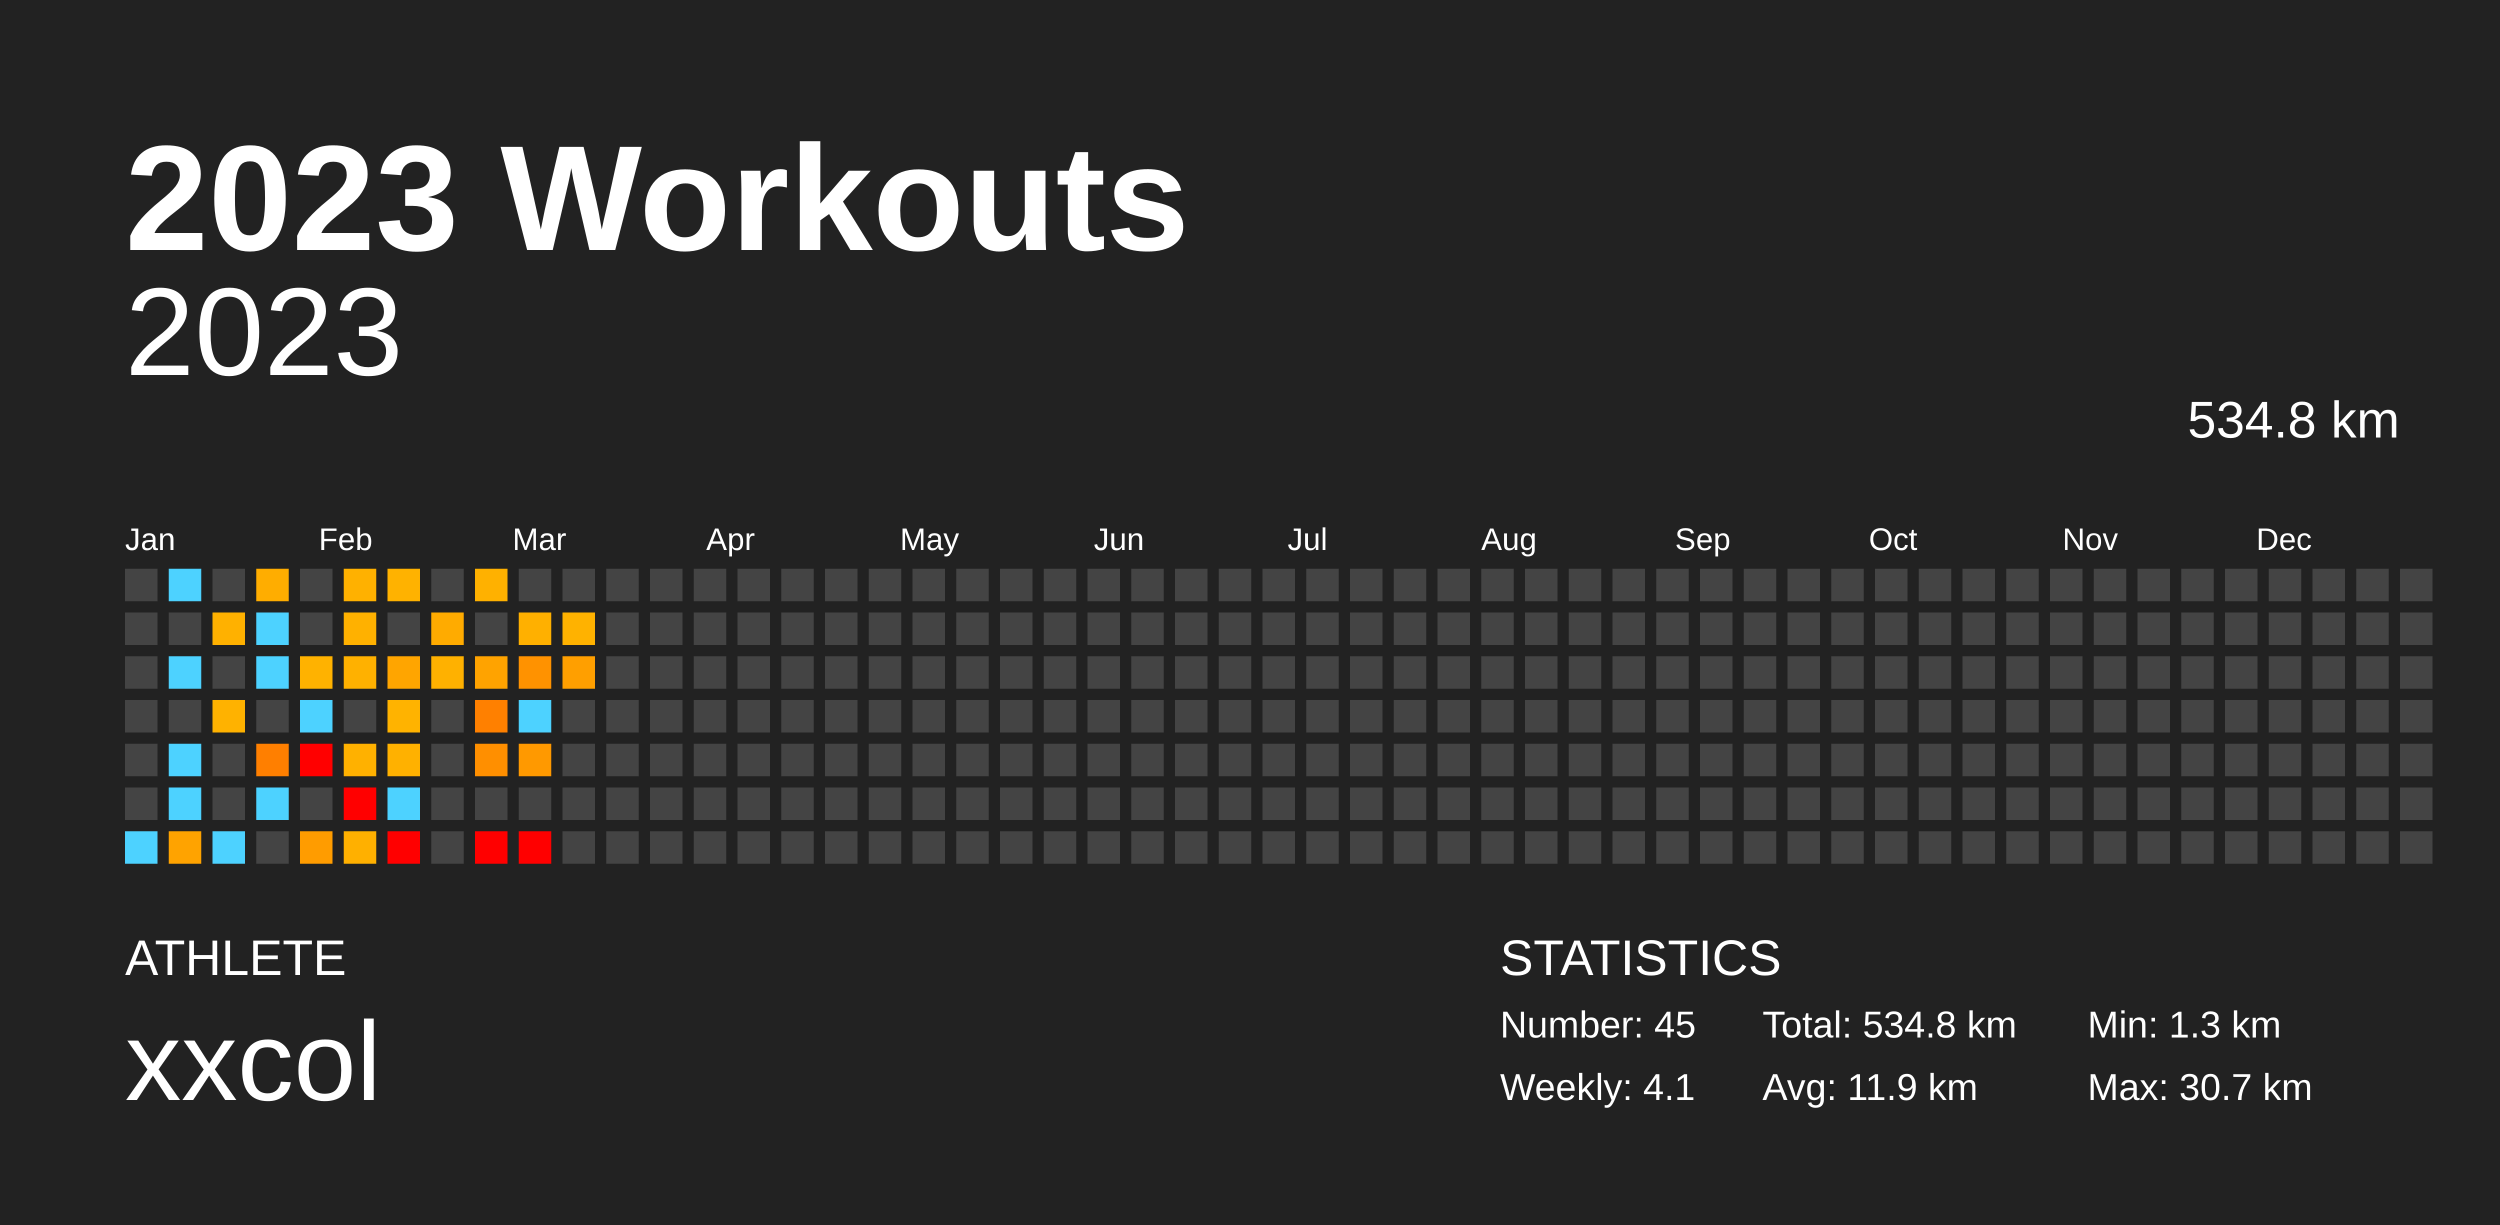
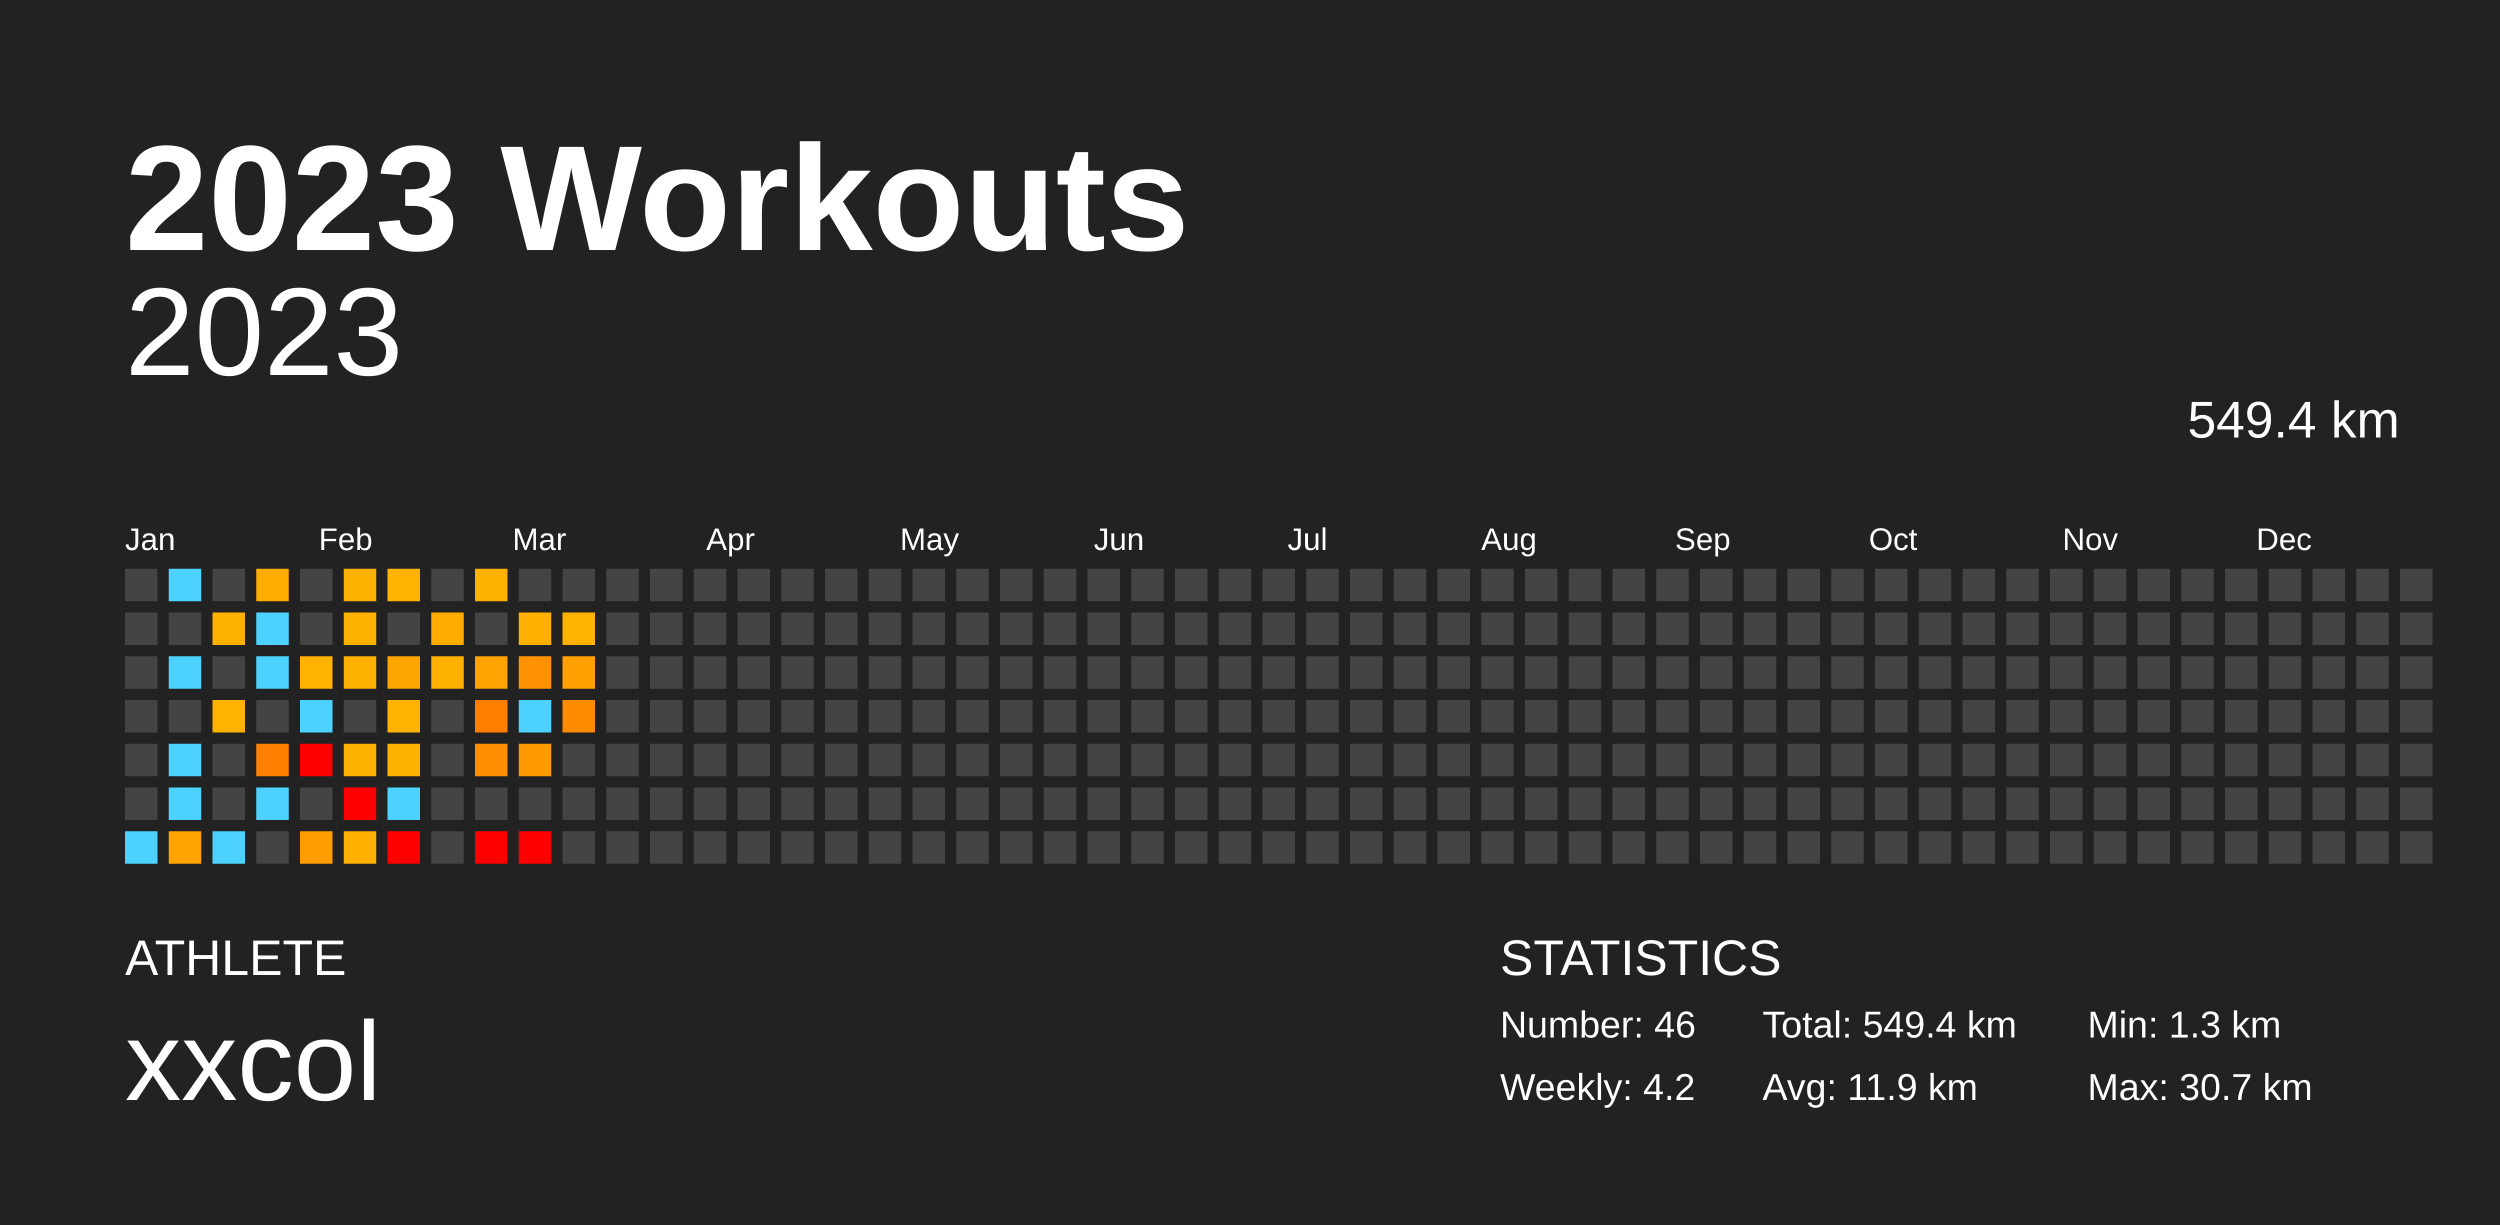
<svg xmlns="http://www.w3.org/2000/svg" baseProfile="full" height="98mm" version="1.1" viewBox="0,0,200,98" width="200mm">
  <defs />
  <rect fill="#222222" height="98" width="200" x="0" y="0" />
  <text fill="#FFFFFF" style="font-size:12px; font-family:Arial; font-weight:bold;" x="10" y="20">2023 Workouts</text>
  <text fill="#FFFFFF" style="font-size:4px; font-family:Arial" x="10" y="78">ATHLETE</text>
  <text fill="#FFFFFF" style="font-size:9px; font-family:Arial" x="10" y="88">xxcol</text>
  <text fill="#FFFFFF" style="font-size:4px; font-family:Arial" x="120" y="78">STATISTICS</text>
-   <text fill="#FFFFFF" style="font-size:3px; font-family:Arial" x="120" y="83">Number: 45</text>
-   <text fill="#FFFFFF" style="font-size:3px; font-family:Arial" x="120" y="88">Weekly: 4.1</text>
-   <text fill="#FFFFFF" style="font-size:3px; font-family:Arial" x="141" y="83">Total: 534.8 km</text>
+   <text fill="#FFFFFF" style="font-size:3px; font-family:Arial" x="120" y="83">Number: 46</text>
+   <text fill="#FFFFFF" style="font-size:3px; font-family:Arial" x="120" y="88">Weekly: 4.2</text>
+   <text fill="#FFFFFF" style="font-size:3px; font-family:Arial" x="141" y="83">Total: 549.4 km</text>
  <text fill="#FFFFFF" style="font-size:3px; font-family:Arial" x="141" y="88">Avg: 11.9 km</text>
  <text fill="#FFFFFF" style="font-size:3px; font-family:Arial" x="167" y="83">Min: 1.3 km</text>
  <text fill="#FFFFFF" style="font-size:3px; font-family:Arial" x="167" y="88">Max: 30.7 km</text>
  <text alignment-baseline="hanging" fill="#FFFFFF" style="font-size:10.0px; font-family:Arial;" x="10" y="30">2023</text>
-   <text alignment-baseline="hanging" fill="#FFFFFF" style="font-size:4.125px; font-family:Arial;" x="175" y="35">534.8 km</text>
+   <text alignment-baseline="hanging" fill="#FFFFFF" style="font-size:4.125px; font-family:Arial;" x="175" y="35">549.4 km</text>
  <text fill="#FFFFFF" style="font-size:2.5px; font-family:Arial" x="10.0" y="44">Jan</text>
  <text fill="#FFFFFF" style="font-size:2.5px; font-family:Arial" x="25.5" y="44">Feb</text>
  <text fill="#FFFFFF" style="font-size:2.5px; font-family:Arial" x="41.0" y="44">Mar</text>
  <text fill="#FFFFFF" style="font-size:2.5px; font-family:Arial" x="56.5" y="44">Apr</text>
  <text fill="#FFFFFF" style="font-size:2.5px; font-family:Arial" x="72.0" y="44">May</text>
  <text fill="#FFFFFF" style="font-size:2.5px; font-family:Arial" x="87.5" y="44">Jun</text>
  <text fill="#FFFFFF" style="font-size:2.5px; font-family:Arial" x="103.0" y="44">Jul</text>
  <text fill="#FFFFFF" style="font-size:2.5px; font-family:Arial" x="118.5" y="44">Aug</text>
  <text fill="#FFFFFF" style="font-size:2.5px; font-family:Arial" x="134.0" y="44">Sep</text>
  <text fill="#FFFFFF" style="font-size:2.5px; font-family:Arial" x="149.5" y="44">Oct</text>
  <text fill="#FFFFFF" style="font-size:2.5px; font-family:Arial" x="165.0" y="44">Nov</text>
  <text fill="#FFFFFF" style="font-size:2.5px; font-family:Arial" x="180.5" y="44">Dec</text>
  <rect fill="#444444" height="2.6" width="2.6" x="10.0" y="45.5" />
  <rect fill="#444444" height="2.6" width="2.6" x="10.0" y="49.0" />
  <rect fill="#444444" height="2.6" width="2.6" x="10.0" y="52.5" />
  <rect fill="#444444" height="2.6" width="2.6" x="10.0" y="56.0" />
  <rect fill="#444444" height="2.6" width="2.6" x="10.0" y="59.5" />
  <rect fill="#444444" height="2.6" width="2.6" x="10.0" y="63.0" />
  <rect fill="#4dd2ff" height="2.6" width="2.6" x="10.0" y="66.5" />
  <rect fill="#4dd2ff" height="2.6" width="2.6" x="13.5" y="45.5" />
  <rect fill="#444444" height="2.6" width="2.6" x="13.5" y="49.0" />
  <rect fill="#4dd2ff" height="2.6" width="2.6" x="13.5" y="52.5" />
  <rect fill="#444444" height="2.6" width="2.6" x="13.5" y="56.0" />
  <rect fill="#4dd2ff" height="2.6" width="2.6" x="13.5" y="59.5" />
  <rect fill="#4dd2ff" height="2.6" width="2.6" x="13.5" y="63.0" />
  <rect fill="#ffa300" height="2.6" width="2.6" x="13.5" y="66.5" />
  <rect fill="#444444" height="2.6" width="2.6" x="17.0" y="45.5" />
  <rect fill="#ffb100" height="2.6" width="2.6" x="17.0" y="49.0" />
  <rect fill="#444444" height="2.6" width="2.6" x="17.0" y="52.5" />
  <rect fill="#ffb200" height="2.6" width="2.6" x="17.0" y="56.0" />
  <rect fill="#444444" height="2.6" width="2.6" x="17.0" y="59.5" />
  <rect fill="#444444" height="2.6" width="2.6" x="17.0" y="63.0" />
  <rect fill="#4dd2ff" height="2.6" width="2.6" x="17.0" y="66.5" />
  <rect fill="#ffad00" height="2.6" width="2.6" x="20.5" y="45.5" />
  <rect fill="#4dd2ff" height="2.6" width="2.6" x="20.5" y="49.0" />
  <rect fill="#4dd2ff" height="2.6" width="2.6" x="20.5" y="52.5" />
  <rect fill="#444444" height="2.6" width="2.6" x="20.5" y="56.0" />
  <rect fill="#ff7f00" height="2.6" width="2.6" x="20.5" y="59.5" />
  <rect fill="#4dd2ff" height="2.6" width="2.6" x="20.5" y="63.0" />
  <rect fill="#444444" height="2.6" width="2.6" x="20.5" y="66.5" />
  <rect fill="#444444" height="2.6" width="2.6" x="24.0" y="45.5" />
  <rect fill="#444444" height="2.6" width="2.6" x="24.0" y="49.0" />
  <rect fill="#ffb200" height="2.6" width="2.6" x="24.0" y="52.5" />
  <rect fill="#4dd2ff" height="2.6" width="2.6" x="24.0" y="56.0" />
  <rect fill="red" height="2.6" width="2.6" x="24.0" y="59.5" />
  <rect fill="#444444" height="2.6" width="2.6" x="24.0" y="63.0" />
  <rect fill="#ff9c00" height="2.6" width="2.6" x="24.0" y="66.5" />
  <rect fill="#ffb100" height="2.6" width="2.6" x="27.5" y="45.5" />
  <rect fill="#ffb100" height="2.6" width="2.6" x="27.5" y="49.0" />
  <rect fill="#ffb100" height="2.6" width="2.6" x="27.5" y="52.5" />
  <rect fill="#444444" height="2.6" width="2.6" x="27.5" y="56.0" />
  <rect fill="#ffb100" height="2.6" width="2.6" x="27.5" y="59.5" />
  <rect fill="red" height="2.6" width="2.6" x="27.5" y="63.0" />
  <rect fill="#ffb000" height="2.6" width="2.6" x="27.5" y="66.5" />
  <rect fill="#ffb200" height="2.6" width="2.6" x="31.0" y="45.5" />
  <rect fill="#444444" height="2.6" width="2.6" x="31.0" y="49.0" />
  <rect fill="#ffa500" height="2.6" width="2.6" x="31.0" y="52.5" />
  <rect fill="#ffb300" height="2.6" width="2.6" x="31.0" y="56.0" />
  <rect fill="#ffb100" height="2.6" width="2.6" x="31.0" y="59.5" />
  <rect fill="#4dd2ff" height="2.6" width="2.6" x="31.0" y="63.0" />
  <rect fill="red" height="2.6" width="2.6" x="31.0" y="66.5" />
  <rect fill="#444444" height="2.6" width="2.6" x="34.5" y="45.5" />
  <rect fill="#ffab00" height="2.6" width="2.6" x="34.5" y="49.0" />
  <rect fill="#ffb100" height="2.6" width="2.6" x="34.5" y="52.5" />
  <rect fill="#444444" height="2.6" width="2.6" x="34.5" y="56.0" />
  <rect fill="#444444" height="2.6" width="2.6" x="34.5" y="59.5" />
  <rect fill="#444444" height="2.6" width="2.6" x="34.5" y="63.0" />
  <rect fill="#444444" height="2.6" width="2.6" x="34.5" y="66.5" />
  <rect fill="#ffb100" height="2.6" width="2.6" x="38.0" y="45.5" />
  <rect fill="#444444" height="2.6" width="2.6" x="38.0" y="49.0" />
  <rect fill="#ffa300" height="2.6" width="2.6" x="38.0" y="52.5" />
  <rect fill="#ff8000" height="2.6" width="2.6" x="38.0" y="56.0" />
  <rect fill="#ff8f00" height="2.6" width="2.6" x="38.0" y="59.5" />
  <rect fill="#444444" height="2.6" width="2.6" x="38.0" y="63.0" />
  <rect fill="red" height="2.6" width="2.6" x="38.0" y="66.5" />
  <rect fill="#444444" height="2.6" width="2.6" x="41.5" y="45.5" />
  <rect fill="#ffb000" height="2.6" width="2.6" x="41.5" y="49.0" />
  <rect fill="#ff9200" height="2.6" width="2.6" x="41.5" y="52.5" />
  <rect fill="#4dd2ff" height="2.6" width="2.6" x="41.5" y="56.0" />
  <rect fill="#ff9900" height="2.6" width="2.6" x="41.5" y="59.5" />
  <rect fill="#444444" height="2.6" width="2.6" x="41.5" y="63.0" />
  <rect fill="red" height="2.6" width="2.6" x="41.5" y="66.5" />
  <rect fill="#444444" height="2.6" width="2.6" x="45.0" y="45.5" />
  <rect fill="#ffb200" height="2.6" width="2.6" x="45.0" y="49.0" />
  <rect fill="#ff9f00" height="2.6" width="2.6" x="45.0" y="52.5" />
-   <rect fill="#444444" height="2.6" width="2.6" x="45.0" y="56.0" />
+   <rect fill="#ff8c00" height="2.6" width="2.6" x="45.0" y="56.0" />
  <rect fill="#444444" height="2.6" width="2.6" x="45.0" y="59.5" />
  <rect fill="#444444" height="2.6" width="2.6" x="45.0" y="63.0" />
  <rect fill="#444444" height="2.6" width="2.6" x="45.0" y="66.5" />
  <rect fill="#444444" height="2.6" width="2.6" x="48.5" y="45.5" />
  <rect fill="#444444" height="2.6" width="2.6" x="48.5" y="49.0" />
  <rect fill="#444444" height="2.6" width="2.6" x="48.5" y="52.5" />
  <rect fill="#444444" height="2.6" width="2.6" x="48.5" y="56.0" />
  <rect fill="#444444" height="2.6" width="2.6" x="48.5" y="59.5" />
  <rect fill="#444444" height="2.6" width="2.6" x="48.5" y="63.0" />
  <rect fill="#444444" height="2.6" width="2.6" x="48.5" y="66.5" />
  <rect fill="#444444" height="2.6" width="2.6" x="52.0" y="45.5" />
  <rect fill="#444444" height="2.6" width="2.6" x="52.0" y="49.0" />
  <rect fill="#444444" height="2.6" width="2.6" x="52.0" y="52.5" />
  <rect fill="#444444" height="2.6" width="2.6" x="52.0" y="56.0" />
  <rect fill="#444444" height="2.6" width="2.6" x="52.0" y="59.5" />
  <rect fill="#444444" height="2.6" width="2.6" x="52.0" y="63.0" />
  <rect fill="#444444" height="2.6" width="2.6" x="52.0" y="66.5" />
  <rect fill="#444444" height="2.6" width="2.6" x="55.5" y="45.5" />
  <rect fill="#444444" height="2.6" width="2.6" x="55.5" y="49.0" />
  <rect fill="#444444" height="2.6" width="2.6" x="55.5" y="52.5" />
  <rect fill="#444444" height="2.6" width="2.6" x="55.5" y="56.0" />
  <rect fill="#444444" height="2.6" width="2.6" x="55.5" y="59.5" />
  <rect fill="#444444" height="2.6" width="2.6" x="55.5" y="63.0" />
  <rect fill="#444444" height="2.6" width="2.6" x="55.5" y="66.5" />
  <rect fill="#444444" height="2.6" width="2.6" x="59.0" y="45.5" />
  <rect fill="#444444" height="2.6" width="2.6" x="59.0" y="49.0" />
  <rect fill="#444444" height="2.6" width="2.6" x="59.0" y="52.5" />
  <rect fill="#444444" height="2.6" width="2.6" x="59.0" y="56.0" />
  <rect fill="#444444" height="2.6" width="2.6" x="59.0" y="59.5" />
  <rect fill="#444444" height="2.6" width="2.6" x="59.0" y="63.0" />
  <rect fill="#444444" height="2.6" width="2.6" x="59.0" y="66.5" />
  <rect fill="#444444" height="2.6" width="2.6" x="62.5" y="45.5" />
  <rect fill="#444444" height="2.6" width="2.6" x="62.5" y="49.0" />
  <rect fill="#444444" height="2.6" width="2.6" x="62.5" y="52.5" />
  <rect fill="#444444" height="2.6" width="2.6" x="62.5" y="56.0" />
  <rect fill="#444444" height="2.6" width="2.6" x="62.5" y="59.5" />
  <rect fill="#444444" height="2.6" width="2.6" x="62.5" y="63.0" />
  <rect fill="#444444" height="2.6" width="2.6" x="62.5" y="66.5" />
  <rect fill="#444444" height="2.6" width="2.6" x="66.0" y="45.5" />
  <rect fill="#444444" height="2.6" width="2.6" x="66.0" y="49.0" />
  <rect fill="#444444" height="2.6" width="2.6" x="66.0" y="52.5" />
  <rect fill="#444444" height="2.6" width="2.6" x="66.0" y="56.0" />
  <rect fill="#444444" height="2.6" width="2.6" x="66.0" y="59.5" />
  <rect fill="#444444" height="2.6" width="2.6" x="66.0" y="63.0" />
  <rect fill="#444444" height="2.6" width="2.6" x="66.0" y="66.5" />
  <rect fill="#444444" height="2.6" width="2.6" x="69.5" y="45.5" />
  <rect fill="#444444" height="2.6" width="2.6" x="69.5" y="49.0" />
  <rect fill="#444444" height="2.6" width="2.6" x="69.5" y="52.5" />
  <rect fill="#444444" height="2.6" width="2.6" x="69.5" y="56.0" />
  <rect fill="#444444" height="2.6" width="2.6" x="69.5" y="59.5" />
  <rect fill="#444444" height="2.6" width="2.6" x="69.5" y="63.0" />
  <rect fill="#444444" height="2.6" width="2.6" x="69.5" y="66.5" />
  <rect fill="#444444" height="2.6" width="2.6" x="73.0" y="45.5" />
  <rect fill="#444444" height="2.6" width="2.6" x="73.0" y="49.0" />
  <rect fill="#444444" height="2.6" width="2.6" x="73.0" y="52.5" />
  <rect fill="#444444" height="2.6" width="2.6" x="73.0" y="56.0" />
  <rect fill="#444444" height="2.6" width="2.6" x="73.0" y="59.5" />
  <rect fill="#444444" height="2.6" width="2.6" x="73.0" y="63.0" />
  <rect fill="#444444" height="2.6" width="2.6" x="73.0" y="66.5" />
  <rect fill="#444444" height="2.6" width="2.6" x="76.5" y="45.5" />
  <rect fill="#444444" height="2.6" width="2.6" x="76.5" y="49.0" />
  <rect fill="#444444" height="2.6" width="2.6" x="76.5" y="52.5" />
  <rect fill="#444444" height="2.6" width="2.6" x="76.5" y="56.0" />
  <rect fill="#444444" height="2.6" width="2.6" x="76.5" y="59.5" />
  <rect fill="#444444" height="2.6" width="2.6" x="76.5" y="63.0" />
  <rect fill="#444444" height="2.6" width="2.6" x="76.5" y="66.5" />
  <rect fill="#444444" height="2.6" width="2.6" x="80.0" y="45.5" />
  <rect fill="#444444" height="2.6" width="2.6" x="80.0" y="49.0" />
  <rect fill="#444444" height="2.6" width="2.6" x="80.0" y="52.5" />
  <rect fill="#444444" height="2.6" width="2.6" x="80.0" y="56.0" />
  <rect fill="#444444" height="2.6" width="2.6" x="80.0" y="59.5" />
  <rect fill="#444444" height="2.6" width="2.6" x="80.0" y="63.0" />
  <rect fill="#444444" height="2.6" width="2.6" x="80.0" y="66.5" />
  <rect fill="#444444" height="2.6" width="2.6" x="83.5" y="45.5" />
  <rect fill="#444444" height="2.6" width="2.6" x="83.5" y="49.0" />
  <rect fill="#444444" height="2.6" width="2.6" x="83.5" y="52.5" />
  <rect fill="#444444" height="2.6" width="2.6" x="83.5" y="56.0" />
  <rect fill="#444444" height="2.6" width="2.6" x="83.5" y="59.5" />
  <rect fill="#444444" height="2.6" width="2.6" x="83.5" y="63.0" />
  <rect fill="#444444" height="2.6" width="2.6" x="83.5" y="66.5" />
  <rect fill="#444444" height="2.6" width="2.6" x="87.0" y="45.5" />
  <rect fill="#444444" height="2.6" width="2.6" x="87.0" y="49.0" />
  <rect fill="#444444" height="2.6" width="2.6" x="87.0" y="52.5" />
  <rect fill="#444444" height="2.6" width="2.6" x="87.0" y="56.0" />
  <rect fill="#444444" height="2.6" width="2.6" x="87.0" y="59.5" />
  <rect fill="#444444" height="2.6" width="2.6" x="87.0" y="63.0" />
  <rect fill="#444444" height="2.6" width="2.6" x="87.0" y="66.5" />
  <rect fill="#444444" height="2.6" width="2.6" x="90.5" y="45.5" />
  <rect fill="#444444" height="2.6" width="2.6" x="90.5" y="49.0" />
  <rect fill="#444444" height="2.6" width="2.6" x="90.5" y="52.5" />
  <rect fill="#444444" height="2.6" width="2.6" x="90.5" y="56.0" />
  <rect fill="#444444" height="2.6" width="2.6" x="90.5" y="59.5" />
  <rect fill="#444444" height="2.6" width="2.6" x="90.5" y="63.0" />
  <rect fill="#444444" height="2.6" width="2.6" x="90.5" y="66.5" />
  <rect fill="#444444" height="2.6" width="2.6" x="94.0" y="45.5" />
  <rect fill="#444444" height="2.6" width="2.6" x="94.0" y="49.0" />
  <rect fill="#444444" height="2.6" width="2.6" x="94.0" y="52.5" />
  <rect fill="#444444" height="2.6" width="2.6" x="94.0" y="56.0" />
  <rect fill="#444444" height="2.6" width="2.6" x="94.0" y="59.5" />
  <rect fill="#444444" height="2.6" width="2.6" x="94.0" y="63.0" />
  <rect fill="#444444" height="2.6" width="2.6" x="94.0" y="66.5" />
  <rect fill="#444444" height="2.6" width="2.6" x="97.5" y="45.5" />
  <rect fill="#444444" height="2.6" width="2.6" x="97.5" y="49.0" />
  <rect fill="#444444" height="2.6" width="2.6" x="97.5" y="52.5" />
  <rect fill="#444444" height="2.6" width="2.6" x="97.5" y="56.0" />
  <rect fill="#444444" height="2.6" width="2.6" x="97.5" y="59.5" />
  <rect fill="#444444" height="2.6" width="2.6" x="97.5" y="63.0" />
  <rect fill="#444444" height="2.6" width="2.6" x="97.5" y="66.5" />
  <rect fill="#444444" height="2.6" width="2.6" x="101.0" y="45.5" />
  <rect fill="#444444" height="2.6" width="2.6" x="101.0" y="49.0" />
  <rect fill="#444444" height="2.6" width="2.6" x="101.0" y="52.5" />
  <rect fill="#444444" height="2.6" width="2.6" x="101.0" y="56.0" />
  <rect fill="#444444" height="2.6" width="2.6" x="101.0" y="59.5" />
  <rect fill="#444444" height="2.6" width="2.6" x="101.0" y="63.0" />
  <rect fill="#444444" height="2.6" width="2.6" x="101.0" y="66.5" />
  <rect fill="#444444" height="2.6" width="2.6" x="104.5" y="45.5" />
  <rect fill="#444444" height="2.6" width="2.6" x="104.5" y="49.0" />
  <rect fill="#444444" height="2.6" width="2.6" x="104.5" y="52.5" />
  <rect fill="#444444" height="2.6" width="2.6" x="104.5" y="56.0" />
  <rect fill="#444444" height="2.6" width="2.6" x="104.5" y="59.5" />
  <rect fill="#444444" height="2.6" width="2.6" x="104.5" y="63.0" />
  <rect fill="#444444" height="2.6" width="2.6" x="104.5" y="66.5" />
  <rect fill="#444444" height="2.6" width="2.6" x="108.0" y="45.5" />
  <rect fill="#444444" height="2.6" width="2.6" x="108.0" y="49.0" />
  <rect fill="#444444" height="2.6" width="2.6" x="108.0" y="52.5" />
  <rect fill="#444444" height="2.6" width="2.6" x="108.0" y="56.0" />
  <rect fill="#444444" height="2.6" width="2.6" x="108.0" y="59.5" />
  <rect fill="#444444" height="2.6" width="2.6" x="108.0" y="63.0" />
  <rect fill="#444444" height="2.6" width="2.6" x="108.0" y="66.5" />
  <rect fill="#444444" height="2.6" width="2.6" x="111.5" y="45.5" />
  <rect fill="#444444" height="2.6" width="2.6" x="111.5" y="49.0" />
  <rect fill="#444444" height="2.6" width="2.6" x="111.5" y="52.5" />
  <rect fill="#444444" height="2.6" width="2.6" x="111.5" y="56.0" />
  <rect fill="#444444" height="2.6" width="2.6" x="111.5" y="59.5" />
  <rect fill="#444444" height="2.6" width="2.6" x="111.5" y="63.0" />
  <rect fill="#444444" height="2.6" width="2.6" x="111.5" y="66.5" />
  <rect fill="#444444" height="2.6" width="2.6" x="115.0" y="45.5" />
  <rect fill="#444444" height="2.6" width="2.6" x="115.0" y="49.0" />
  <rect fill="#444444" height="2.6" width="2.6" x="115.0" y="52.5" />
  <rect fill="#444444" height="2.6" width="2.6" x="115.0" y="56.0" />
  <rect fill="#444444" height="2.6" width="2.6" x="115.0" y="59.5" />
  <rect fill="#444444" height="2.6" width="2.6" x="115.0" y="63.0" />
  <rect fill="#444444" height="2.6" width="2.6" x="115.0" y="66.5" />
  <rect fill="#444444" height="2.6" width="2.6" x="118.5" y="45.5" />
  <rect fill="#444444" height="2.6" width="2.6" x="118.5" y="49.0" />
  <rect fill="#444444" height="2.6" width="2.6" x="118.5" y="52.5" />
  <rect fill="#444444" height="2.6" width="2.6" x="118.5" y="56.0" />
  <rect fill="#444444" height="2.6" width="2.6" x="118.5" y="59.5" />
  <rect fill="#444444" height="2.6" width="2.6" x="118.5" y="63.0" />
  <rect fill="#444444" height="2.6" width="2.6" x="118.5" y="66.5" />
  <rect fill="#444444" height="2.6" width="2.6" x="122.0" y="45.5" />
  <rect fill="#444444" height="2.6" width="2.6" x="122.0" y="49.0" />
  <rect fill="#444444" height="2.6" width="2.6" x="122.0" y="52.5" />
  <rect fill="#444444" height="2.6" width="2.6" x="122.0" y="56.0" />
  <rect fill="#444444" height="2.6" width="2.6" x="122.0" y="59.5" />
  <rect fill="#444444" height="2.6" width="2.6" x="122.0" y="63.0" />
  <rect fill="#444444" height="2.6" width="2.6" x="122.0" y="66.5" />
  <rect fill="#444444" height="2.6" width="2.6" x="125.5" y="45.5" />
  <rect fill="#444444" height="2.6" width="2.6" x="125.5" y="49.0" />
  <rect fill="#444444" height="2.6" width="2.6" x="125.5" y="52.5" />
  <rect fill="#444444" height="2.6" width="2.6" x="125.5" y="56.0" />
  <rect fill="#444444" height="2.6" width="2.6" x="125.5" y="59.5" />
  <rect fill="#444444" height="2.6" width="2.6" x="125.5" y="63.0" />
  <rect fill="#444444" height="2.6" width="2.6" x="125.5" y="66.5" />
  <rect fill="#444444" height="2.6" width="2.6" x="129.0" y="45.5" />
  <rect fill="#444444" height="2.6" width="2.6" x="129.0" y="49.0" />
  <rect fill="#444444" height="2.6" width="2.6" x="129.0" y="52.5" />
  <rect fill="#444444" height="2.6" width="2.6" x="129.0" y="56.0" />
  <rect fill="#444444" height="2.6" width="2.6" x="129.0" y="59.5" />
  <rect fill="#444444" height="2.6" width="2.6" x="129.0" y="63.0" />
  <rect fill="#444444" height="2.6" width="2.6" x="129.0" y="66.5" />
  <rect fill="#444444" height="2.6" width="2.6" x="132.5" y="45.5" />
  <rect fill="#444444" height="2.6" width="2.6" x="132.5" y="49.0" />
  <rect fill="#444444" height="2.6" width="2.6" x="132.5" y="52.5" />
  <rect fill="#444444" height="2.6" width="2.6" x="132.5" y="56.0" />
  <rect fill="#444444" height="2.6" width="2.6" x="132.5" y="59.5" />
  <rect fill="#444444" height="2.6" width="2.6" x="132.5" y="63.0" />
  <rect fill="#444444" height="2.6" width="2.6" x="132.5" y="66.5" />
  <rect fill="#444444" height="2.6" width="2.6" x="136.0" y="45.5" />
  <rect fill="#444444" height="2.6" width="2.6" x="136.0" y="49.0" />
  <rect fill="#444444" height="2.6" width="2.6" x="136.0" y="52.5" />
  <rect fill="#444444" height="2.6" width="2.6" x="136.0" y="56.0" />
  <rect fill="#444444" height="2.6" width="2.6" x="136.0" y="59.5" />
  <rect fill="#444444" height="2.6" width="2.6" x="136.0" y="63.0" />
  <rect fill="#444444" height="2.6" width="2.6" x="136.0" y="66.5" />
  <rect fill="#444444" height="2.6" width="2.6" x="139.5" y="45.5" />
  <rect fill="#444444" height="2.6" width="2.6" x="139.5" y="49.0" />
  <rect fill="#444444" height="2.6" width="2.6" x="139.5" y="52.5" />
  <rect fill="#444444" height="2.6" width="2.6" x="139.5" y="56.0" />
  <rect fill="#444444" height="2.6" width="2.6" x="139.5" y="59.5" />
  <rect fill="#444444" height="2.6" width="2.6" x="139.5" y="63.0" />
  <rect fill="#444444" height="2.6" width="2.6" x="139.5" y="66.5" />
  <rect fill="#444444" height="2.6" width="2.6" x="143.0" y="45.5" />
  <rect fill="#444444" height="2.6" width="2.6" x="143.0" y="49.0" />
  <rect fill="#444444" height="2.6" width="2.6" x="143.0" y="52.5" />
  <rect fill="#444444" height="2.6" width="2.6" x="143.0" y="56.0" />
  <rect fill="#444444" height="2.6" width="2.6" x="143.0" y="59.5" />
  <rect fill="#444444" height="2.6" width="2.6" x="143.0" y="63.0" />
  <rect fill="#444444" height="2.6" width="2.6" x="143.0" y="66.5" />
  <rect fill="#444444" height="2.6" width="2.6" x="146.5" y="45.5" />
  <rect fill="#444444" height="2.6" width="2.6" x="146.5" y="49.0" />
  <rect fill="#444444" height="2.6" width="2.6" x="146.5" y="52.5" />
  <rect fill="#444444" height="2.6" width="2.6" x="146.5" y="56.0" />
  <rect fill="#444444" height="2.6" width="2.6" x="146.5" y="59.5" />
  <rect fill="#444444" height="2.6" width="2.6" x="146.5" y="63.0" />
  <rect fill="#444444" height="2.6" width="2.6" x="146.5" y="66.5" />
  <rect fill="#444444" height="2.6" width="2.6" x="150.0" y="45.5" />
  <rect fill="#444444" height="2.6" width="2.6" x="150.0" y="49.0" />
  <rect fill="#444444" height="2.6" width="2.6" x="150.0" y="52.5" />
  <rect fill="#444444" height="2.6" width="2.6" x="150.0" y="56.0" />
  <rect fill="#444444" height="2.6" width="2.6" x="150.0" y="59.5" />
  <rect fill="#444444" height="2.6" width="2.6" x="150.0" y="63.0" />
  <rect fill="#444444" height="2.6" width="2.6" x="150.0" y="66.5" />
  <rect fill="#444444" height="2.6" width="2.6" x="153.5" y="45.5" />
  <rect fill="#444444" height="2.6" width="2.6" x="153.5" y="49.0" />
  <rect fill="#444444" height="2.6" width="2.6" x="153.5" y="52.5" />
  <rect fill="#444444" height="2.6" width="2.6" x="153.5" y="56.0" />
  <rect fill="#444444" height="2.6" width="2.6" x="153.5" y="59.5" />
  <rect fill="#444444" height="2.6" width="2.6" x="153.5" y="63.0" />
  <rect fill="#444444" height="2.6" width="2.6" x="153.5" y="66.5" />
  <rect fill="#444444" height="2.6" width="2.6" x="157.0" y="45.5" />
  <rect fill="#444444" height="2.6" width="2.6" x="157.0" y="49.0" />
  <rect fill="#444444" height="2.6" width="2.6" x="157.0" y="52.5" />
  <rect fill="#444444" height="2.6" width="2.6" x="157.0" y="56.0" />
  <rect fill="#444444" height="2.6" width="2.6" x="157.0" y="59.5" />
  <rect fill="#444444" height="2.6" width="2.6" x="157.0" y="63.0" />
  <rect fill="#444444" height="2.6" width="2.6" x="157.0" y="66.5" />
  <rect fill="#444444" height="2.6" width="2.6" x="160.5" y="45.5" />
  <rect fill="#444444" height="2.6" width="2.6" x="160.5" y="49.0" />
  <rect fill="#444444" height="2.6" width="2.6" x="160.5" y="52.5" />
  <rect fill="#444444" height="2.6" width="2.6" x="160.5" y="56.0" />
  <rect fill="#444444" height="2.6" width="2.6" x="160.5" y="59.5" />
  <rect fill="#444444" height="2.6" width="2.6" x="160.5" y="63.0" />
  <rect fill="#444444" height="2.6" width="2.6" x="160.5" y="66.5" />
  <rect fill="#444444" height="2.6" width="2.6" x="164.0" y="45.5" />
  <rect fill="#444444" height="2.6" width="2.6" x="164.0" y="49.0" />
  <rect fill="#444444" height="2.6" width="2.6" x="164.0" y="52.5" />
  <rect fill="#444444" height="2.6" width="2.6" x="164.0" y="56.0" />
  <rect fill="#444444" height="2.6" width="2.6" x="164.0" y="59.5" />
  <rect fill="#444444" height="2.6" width="2.6" x="164.0" y="63.0" />
  <rect fill="#444444" height="2.6" width="2.6" x="164.0" y="66.5" />
  <rect fill="#444444" height="2.6" width="2.6" x="167.5" y="45.5" />
  <rect fill="#444444" height="2.6" width="2.6" x="167.5" y="49.0" />
  <rect fill="#444444" height="2.6" width="2.6" x="167.5" y="52.5" />
  <rect fill="#444444" height="2.6" width="2.6" x="167.5" y="56.0" />
  <rect fill="#444444" height="2.6" width="2.6" x="167.5" y="59.5" />
  <rect fill="#444444" height="2.6" width="2.6" x="167.5" y="63.0" />
  <rect fill="#444444" height="2.6" width="2.6" x="167.5" y="66.5" />
  <rect fill="#444444" height="2.6" width="2.6" x="171.0" y="45.5" />
  <rect fill="#444444" height="2.6" width="2.6" x="171.0" y="49.0" />
  <rect fill="#444444" height="2.6" width="2.6" x="171.0" y="52.5" />
  <rect fill="#444444" height="2.6" width="2.6" x="171.0" y="56.0" />
  <rect fill="#444444" height="2.6" width="2.6" x="171.0" y="59.5" />
  <rect fill="#444444" height="2.6" width="2.6" x="171.0" y="63.0" />
  <rect fill="#444444" height="2.6" width="2.6" x="171.0" y="66.5" />
  <rect fill="#444444" height="2.6" width="2.6" x="174.5" y="45.5" />
  <rect fill="#444444" height="2.6" width="2.6" x="174.5" y="49.0" />
  <rect fill="#444444" height="2.6" width="2.6" x="174.5" y="52.5" />
  <rect fill="#444444" height="2.6" width="2.6" x="174.5" y="56.0" />
  <rect fill="#444444" height="2.6" width="2.6" x="174.5" y="59.5" />
  <rect fill="#444444" height="2.6" width="2.6" x="174.5" y="63.0" />
  <rect fill="#444444" height="2.6" width="2.6" x="174.5" y="66.5" />
  <rect fill="#444444" height="2.6" width="2.6" x="178.0" y="45.5" />
  <rect fill="#444444" height="2.6" width="2.6" x="178.0" y="49.0" />
  <rect fill="#444444" height="2.6" width="2.6" x="178.0" y="52.5" />
  <rect fill="#444444" height="2.6" width="2.6" x="178.0" y="56.0" />
  <rect fill="#444444" height="2.6" width="2.6" x="178.0" y="59.5" />
  <rect fill="#444444" height="2.6" width="2.6" x="178.0" y="63.0" />
  <rect fill="#444444" height="2.6" width="2.6" x="178.0" y="66.5" />
  <rect fill="#444444" height="2.6" width="2.6" x="181.5" y="45.5" />
  <rect fill="#444444" height="2.6" width="2.6" x="181.5" y="49.0" />
  <rect fill="#444444" height="2.6" width="2.6" x="181.5" y="52.5" />
  <rect fill="#444444" height="2.6" width="2.6" x="181.5" y="56.0" />
  <rect fill="#444444" height="2.6" width="2.6" x="181.5" y="59.5" />
  <rect fill="#444444" height="2.6" width="2.6" x="181.5" y="63.0" />
  <rect fill="#444444" height="2.6" width="2.6" x="181.5" y="66.5" />
  <rect fill="#444444" height="2.6" width="2.6" x="185.0" y="45.5" />
  <rect fill="#444444" height="2.6" width="2.6" x="185.0" y="49.0" />
  <rect fill="#444444" height="2.6" width="2.6" x="185.0" y="52.5" />
  <rect fill="#444444" height="2.6" width="2.6" x="185.0" y="56.0" />
  <rect fill="#444444" height="2.6" width="2.6" x="185.0" y="59.5" />
  <rect fill="#444444" height="2.6" width="2.6" x="185.0" y="63.0" />
  <rect fill="#444444" height="2.6" width="2.6" x="185.0" y="66.5" />
  <rect fill="#444444" height="2.6" width="2.6" x="188.5" y="45.5" />
  <rect fill="#444444" height="2.6" width="2.6" x="188.5" y="49.0" />
  <rect fill="#444444" height="2.6" width="2.6" x="188.5" y="52.5" />
  <rect fill="#444444" height="2.6" width="2.6" x="188.5" y="56.0" />
  <rect fill="#444444" height="2.6" width="2.6" x="188.5" y="59.5" />
  <rect fill="#444444" height="2.6" width="2.6" x="188.5" y="63.0" />
  <rect fill="#444444" height="2.6" width="2.6" x="188.5" y="66.5" />
  <rect fill="#444444" height="2.6" width="2.6" x="192.0" y="45.5" />
  <rect fill="#444444" height="2.6" width="2.6" x="192.0" y="49.0" />
  <rect fill="#444444" height="2.6" width="2.6" x="192.0" y="52.5" />
  <rect fill="#444444" height="2.6" width="2.6" x="192.0" y="56.0" />
  <rect fill="#444444" height="2.6" width="2.6" x="192.0" y="59.5" />
  <rect fill="#444444" height="2.6" width="2.6" x="192.0" y="63.0" />
  <rect fill="#444444" height="2.6" width="2.6" x="192.0" y="66.5" />
</svg>
